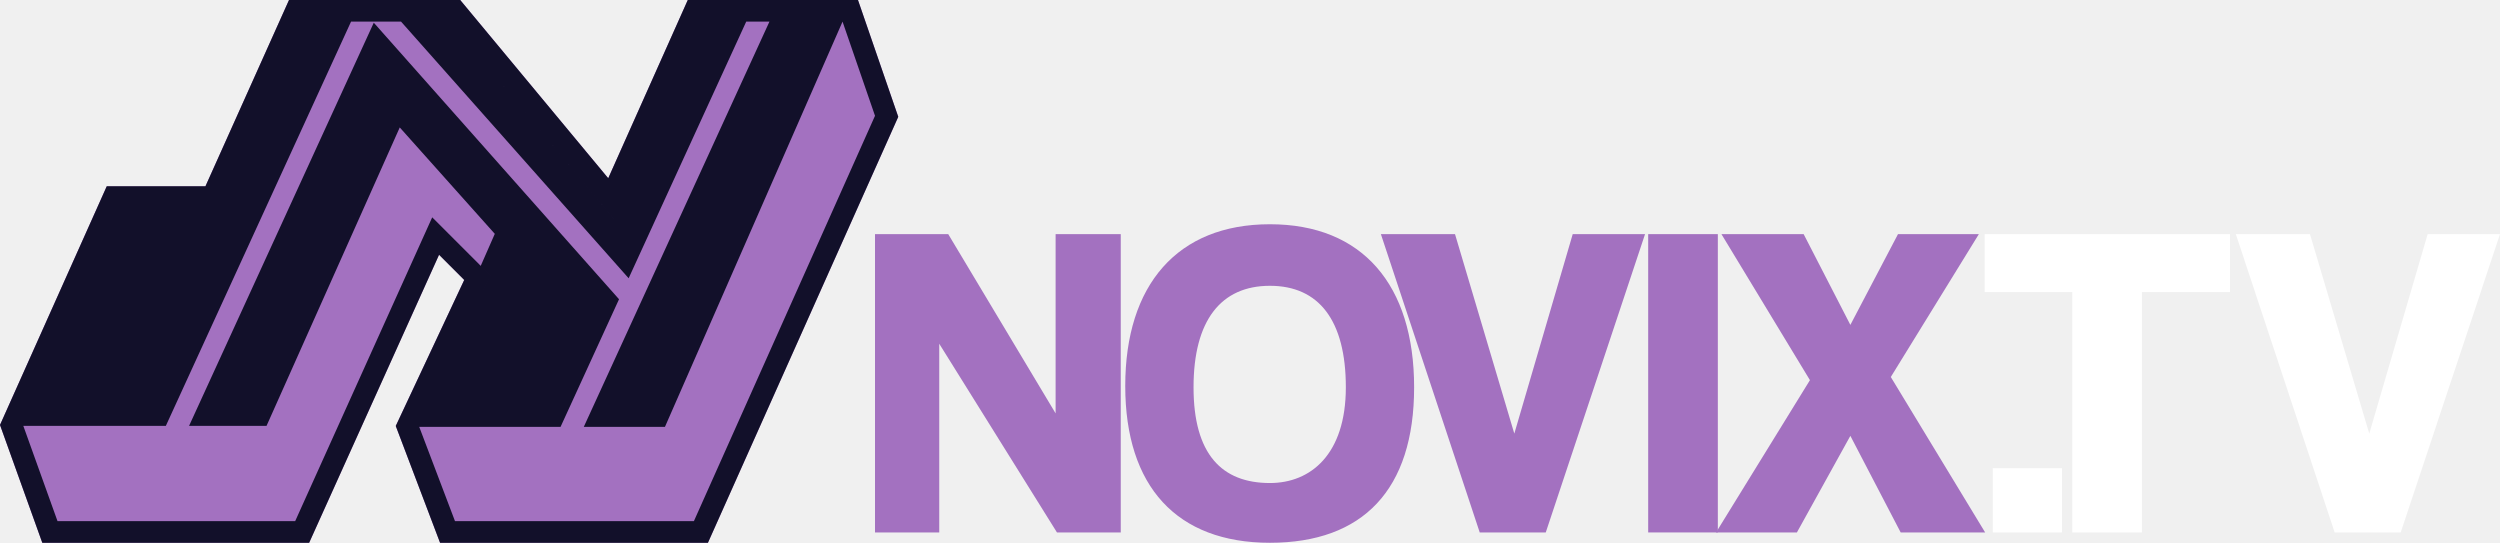
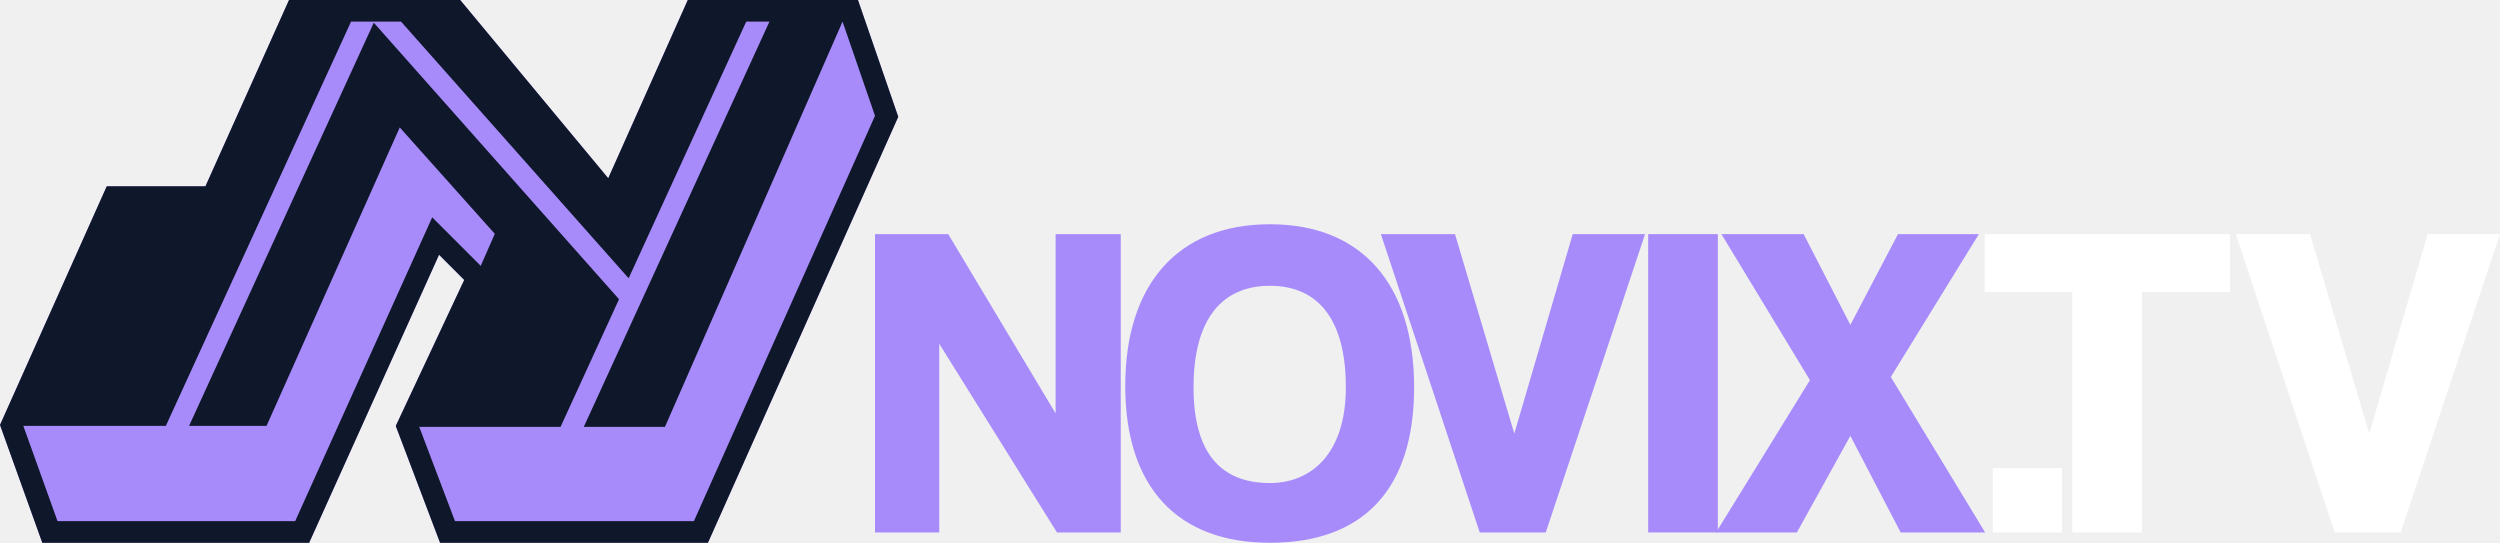
<svg xmlns="http://www.w3.org/2000/svg" id="Layer_2" data-name="Layer 2" viewBox="0 0 3813.36 827.92">
  <defs>
    <style>
      .cls-1 {
-         fill: #12102a;
+         fill: #0f172a;
      }

      .cls-2 {
-         fill: #a371c0;
+         fill: #a78bfa;
      }

      .cls-3 {
        fill: #fff;
      }
    </style>
  </defs>
  <g id="Layer_3" data-name="Layer 3">
    <g>
      <polygon class="cls-2" points="1370.14 178.18 1079.83 827.92 671.24 827.92 603.66 649.74 708.11 427.02 669.71 388.61 471.56 827.92 64.51 827.92 0 648.2 162.82 284.17 313.35 284.17 440.84 0 701.96 0 927.76 271.88 1049.11 0 1308.7 0 1370.14 178.18" />
      <path class="cls-1" d="M1285.17,33l-270.88,618.1h-123.81L1173.67,33h111.49ZM936.27,333.78l-33.9-40.82L686.47,33h-74.71l347.14,391.44,179.34-391.44h-67.72l-112.62,252.33-21.62,48.45ZM535.46,33h-73.26l-118.75,264.67-8.74,19.49h-150.5L35.55,649.55h217.43L535.46,33ZM944.23,456.45L570.15,34.63l-281.74,614.93h118.16l203.2-455.18,144.97,162.31-21.46,48.83,14.54,14.54-9.83,20.97-98.52,210.07h215.58l89.18-194.65ZM1285.17,33h-214.65l-112.62,252.33-21.62,48.45-33.9-40.82L686.47,33h-224.27l-118.75,264.67-8.74,19.49h-150.5L35.55,649.55l52.18,145.37h362.51l189.38-419.87,19.64-43.54,33.78,33.78,38.4,38.4,16.38,16.38-9.83,20.97-98.52,210.07,54.55,143.82h364.41l276.26-618.3-49.52-143.62M1308.7,0l61.44,178.18-290.31,649.74h-408.58l-67.59-178.18,104.45-222.72-38.4-38.4-198.15,439.3H64.51L0,648.2l162.82-364.04h150.53L440.84,0h261.12l225.8,271.88L1049.11,0h259.59Z" />
    </g>
    <g>
      <path class="cls-2" d="M1612.23,812.16l-179.55-287.82v287.82h-98v-455.03h111.7l163.79,273.43v-273.43h99.36v455.03h-97.31Z" />
      <path class="cls-2" d="M1716.39,588.75c0-154.19,79.49-246.7,220.66-246.7s219.97,92.51,219.97,248.76-78.12,237.11-219.97,237.11-220.66-85.66-220.66-239.17ZM2052.87,590.81c0-102.11-41.12-154.87-115.81-154.87s-116.5,52.77-116.5,154.87,43.17,145.97,116.5,145.97c62.36,0,115.81-43.86,115.81-145.97Z" />
      <path class="cls-2" d="M2257.09,812.16l-150.77-455.03h113.07l90.46,304.27,89.09-304.27h110.33l-151.45,455.03h-100.74Z" />
      <path class="cls-2" d="M2514.06,812.16v-455.03h106.22v455.03h-106.22Z" />
      <path class="cls-2" d="M2899.19,812.16l-76.75-147.34-81.55,147.34h-123.35l143.23-232.31-135-222.72h125.41l71.27,138.43,72.64-138.43h123.35l-134.32,217.92,143.91,237.11h-128.83Z" />
      <path class="cls-3" d="M3039.67,812.16v-98h105.54v98h-105.54Z" />
      <path class="cls-3" d="M3160.97,812.16v-366.63h-133.63v-88.4h374.17v88.4h-134.32v366.63h-106.22Z" />
      <path class="cls-3" d="M3561.18,812.16l-150.77-455.03h113.07l90.46,304.27,89.09-304.27h110.33l-151.45,455.03h-100.74Z" />
    </g>
  </g>
</svg>
